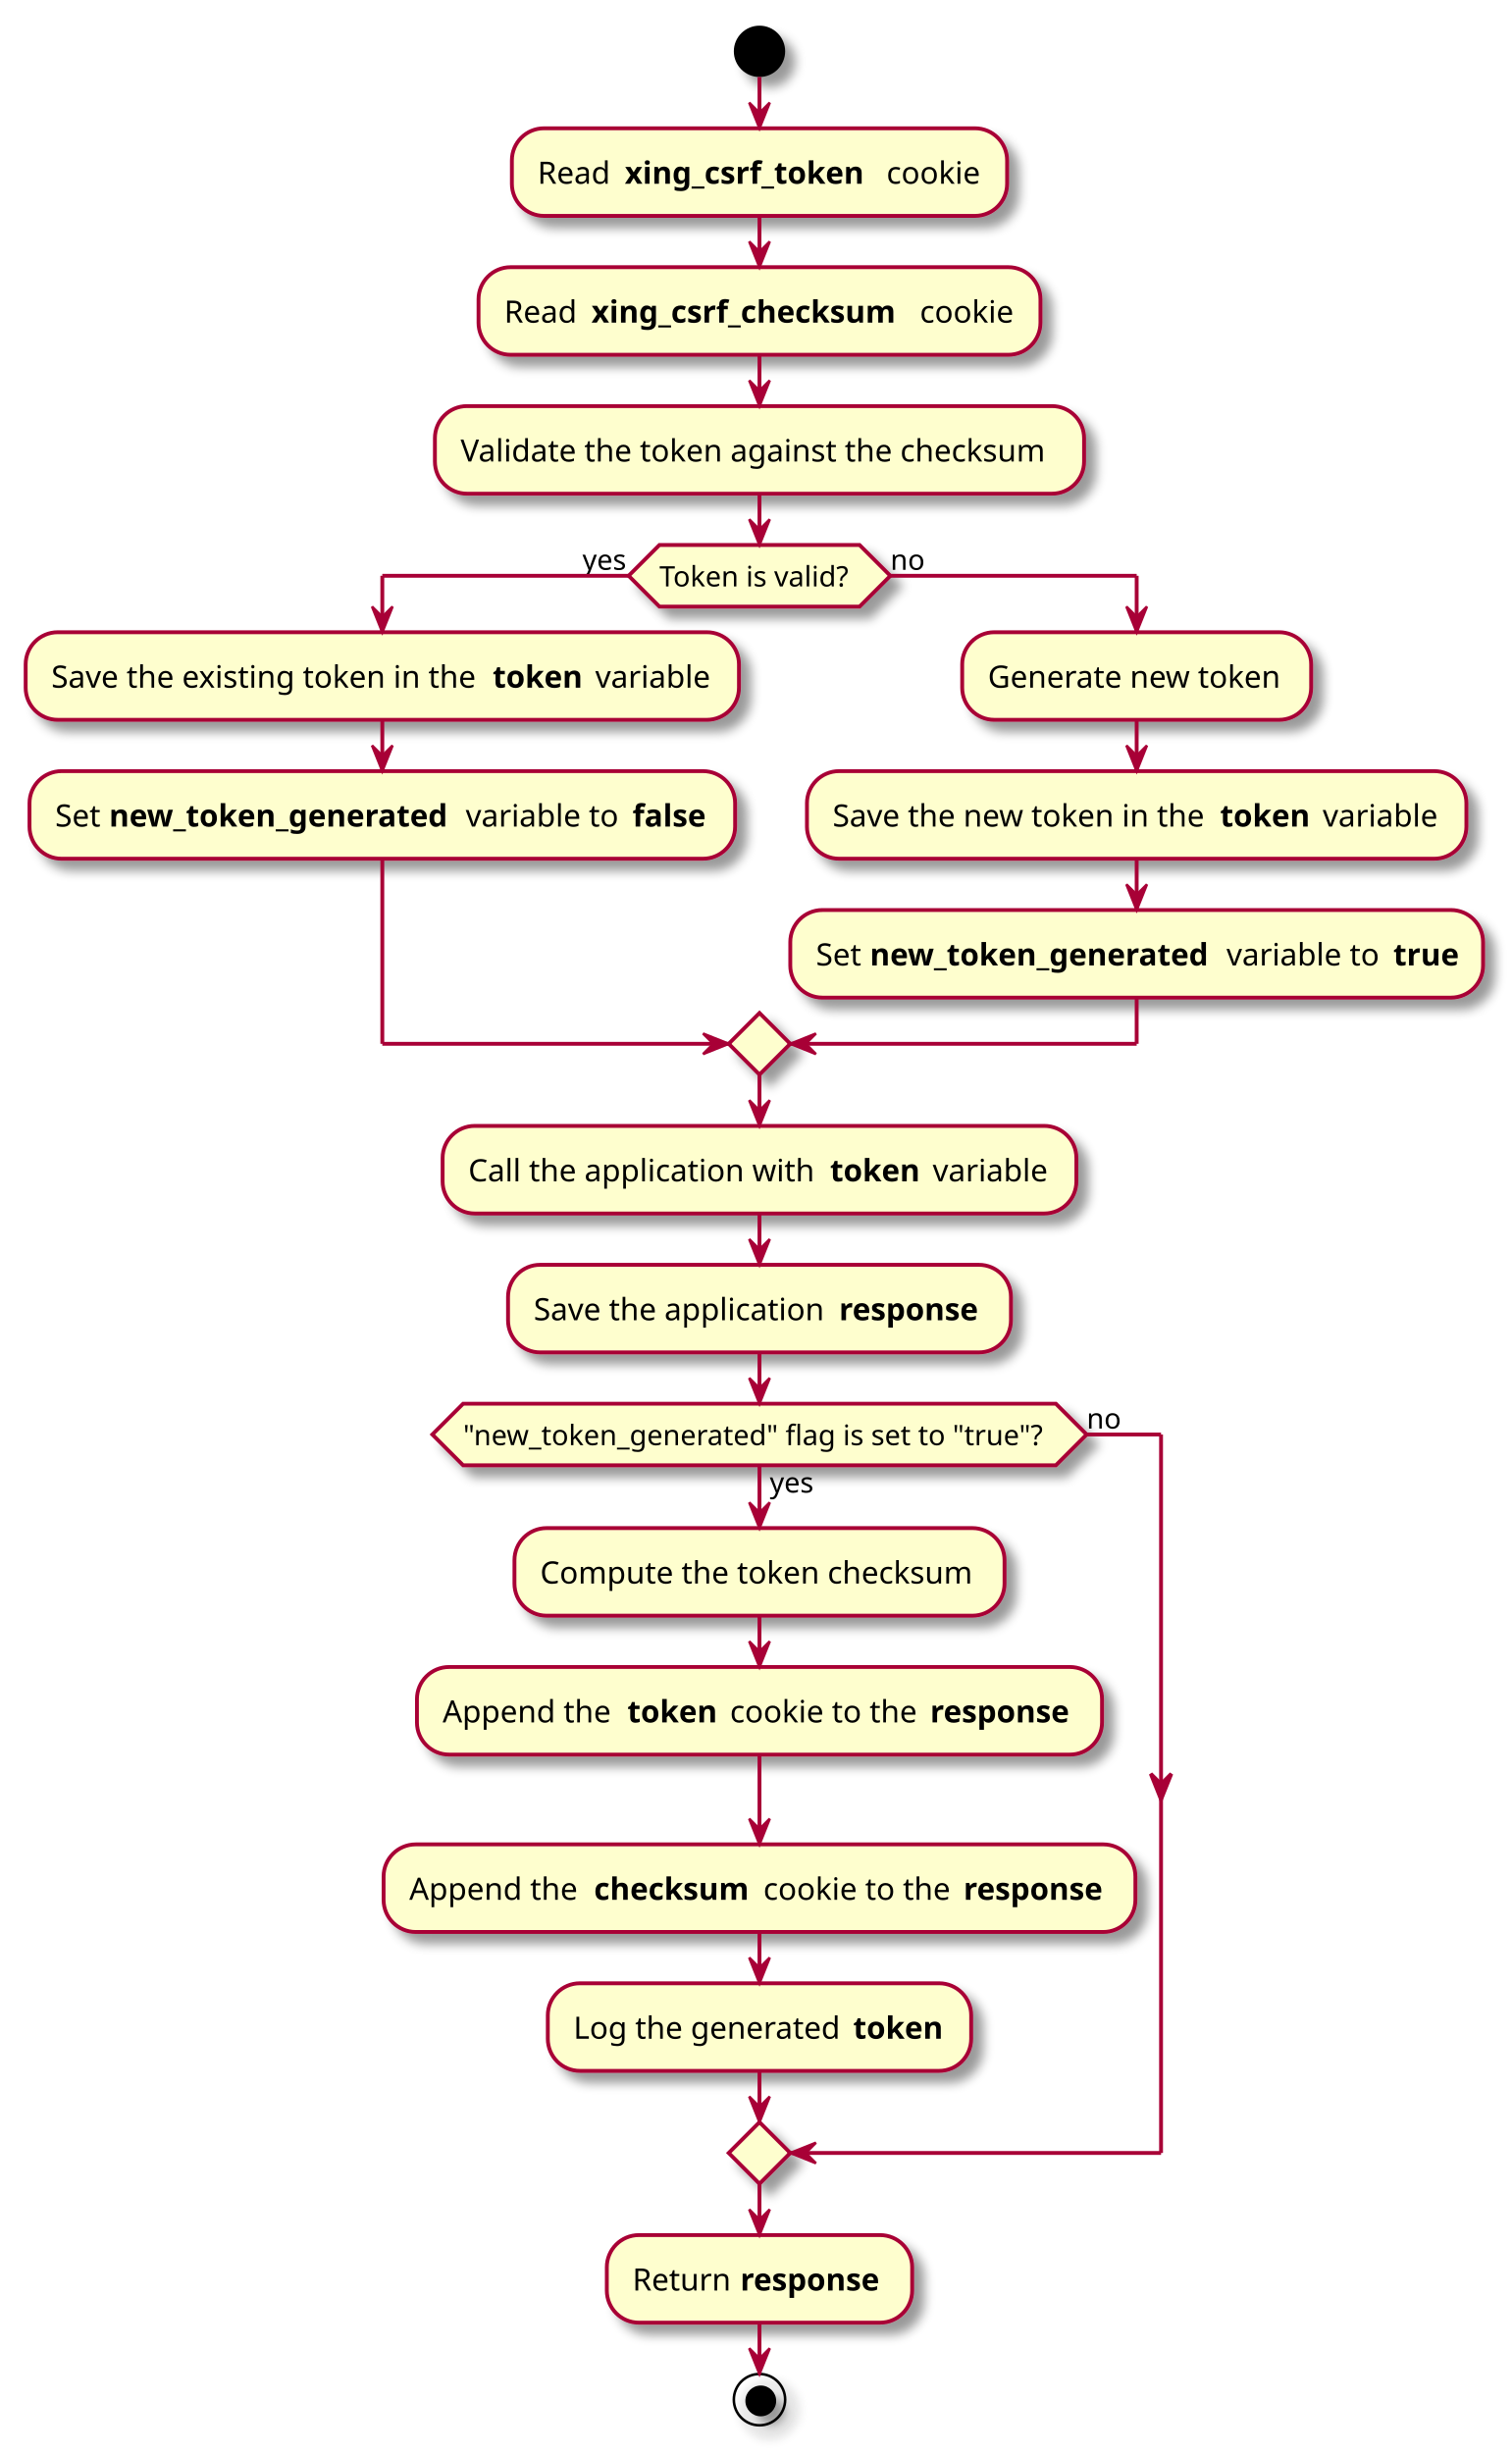
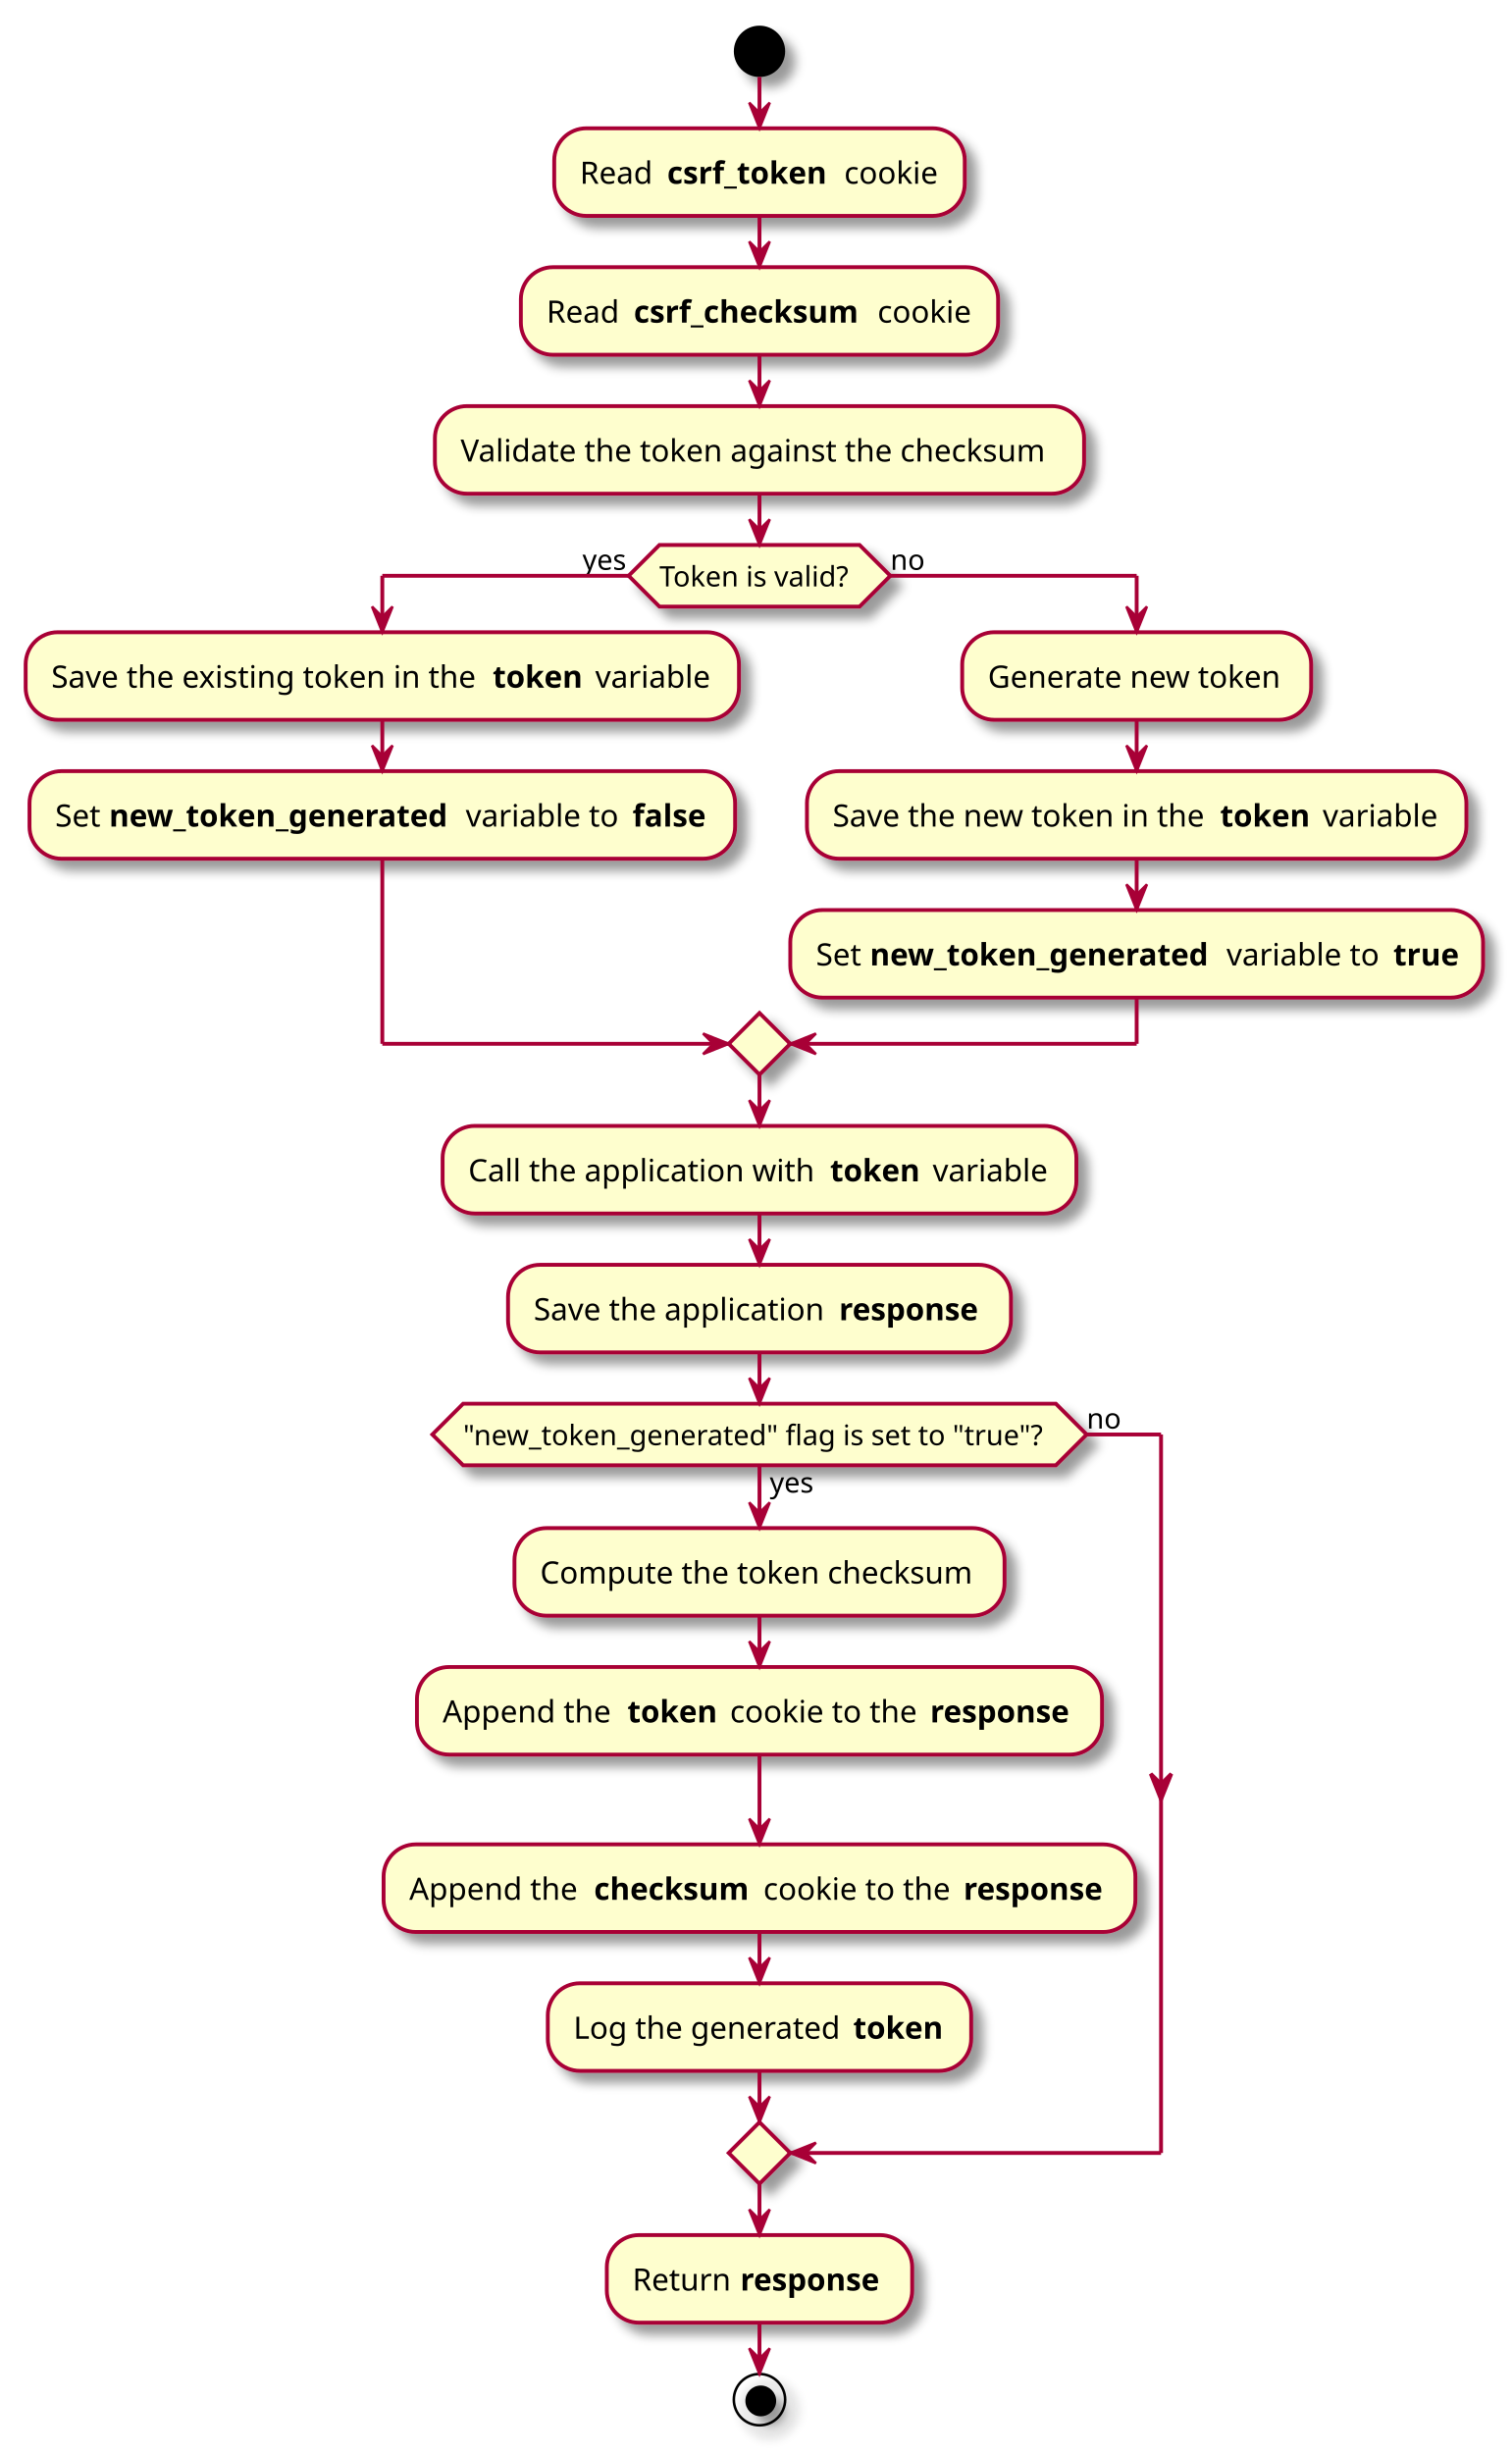
<svg xmlns="http://www.w3.org/2000/svg" contentScriptType="application/ecmascript" contentStyleType="text/css" height="956px" preserveAspectRatio="none" style="width:589px;height:956px;" version="1.1" viewBox="0 0 589 956" width="589px" zoomAndPan="magnify">
  <defs>
-     <filter height="300%" id="fvqt7s8h0h495" width="300%" x="-1" y="-1">
+     <filter height="300%" id="fgwwnx839pt9" width="300%" x="-1" y="-1">
      <feGaussianBlur result="blurOut" stdDeviation="2.0" />
      <feColorMatrix in="blurOut" result="blurOut2" type="matrix" values="0 0 0 0 0 0 0 0 0 0 0 0 0 0 0 0 0 0 .4 0" />
      <feOffset dx="4.0" dy="4.0" in="blurOut2" result="blurOut3" />
      <feBlend in="SourceGraphic" in2="blurOut3" mode="normal" />
    </filter>
  </defs>
  <g>
-     <ellipse cx="296" cy="20" fill="#000000" filter="url(#fvqt7s8h0h495)" rx="10" ry="10" style="stroke: none; stroke-width: 1.0;" />
-     <rect fill="#FEFECE" filter="url(#fvqt7s8h0h495)" height="34.133" rx="12.5" ry="12.5" style="stroke: #A80036; stroke-width: 1.5;" width="193" x="199.5" y="50" />
-     <text fill="#000000" font-family="sans-serif" font-size="12" lengthAdjust="spacingAndGlyphs" textLength="30" x="209.5" y="71.602">Read</text>
-     <text fill="#000000" font-family="sans-serif" font-size="12" font-weight="bold" lengthAdjust="spacingAndGlyphs" textLength="98" x="243.5" y="71.602">xing_csrf_token</text>
-     <text fill="#000000" font-family="sans-serif" font-size="12" lengthAdjust="spacingAndGlyphs" textLength="37" x="345.5" y="71.602">cookie</text>
-     <rect fill="#FEFECE" filter="url(#fvqt7s8h0h495)" height="34.133" rx="12.5" ry="12.5" style="stroke: #A80036; stroke-width: 1.5;" width="219" x="186.5" y="104.133" />
-     <text fill="#000000" font-family="sans-serif" font-size="12" lengthAdjust="spacingAndGlyphs" textLength="30" x="196.5" y="125.734">Read</text>
-     <text fill="#000000" font-family="sans-serif" font-size="12" font-weight="bold" lengthAdjust="spacingAndGlyphs" textLength="124" x="230.5" y="125.734">xing_csrf_checksum</text>
-     <text fill="#000000" font-family="sans-serif" font-size="12" lengthAdjust="spacingAndGlyphs" textLength="37" x="358.5" y="125.734">cookie</text>
-     <rect fill="#FEFECE" filter="url(#fvqt7s8h0h495)" height="34.133" rx="12.5" ry="12.5" style="stroke: #A80036; stroke-width: 1.5;" width="253" x="169.5" y="158.266" />
+     <ellipse cx="296" cy="20" fill="#000000" filter="url(#fgwwnx839pt9)" rx="10" ry="10" style="stroke: none; stroke-width: 1.0;" />
+     <rect fill="#FEFECE" filter="url(#fgwwnx839pt9)" height="34.133" rx="12.5" ry="12.5" style="stroke: #A80036; stroke-width: 1.5;" width="160" x="216" y="50" />
+     <text fill="#000000" font-family="sans-serif" font-size="12" lengthAdjust="spacingAndGlyphs" textLength="30" x="226" y="71.602">Read</text>
+     <text fill="#000000" font-family="sans-serif" font-size="12" font-weight="bold" lengthAdjust="spacingAndGlyphs" textLength="65" x="260" y="71.602">csrf_token</text>
+     <text fill="#000000" font-family="sans-serif" font-size="12" lengthAdjust="spacingAndGlyphs" textLength="37" x="329" y="71.602">cookie</text>
+     <rect fill="#FEFECE" filter="url(#fgwwnx839pt9)" height="34.133" rx="12.5" ry="12.5" style="stroke: #A80036; stroke-width: 1.5;" width="186" x="203" y="104.133" />
+     <text fill="#000000" font-family="sans-serif" font-size="12" lengthAdjust="spacingAndGlyphs" textLength="30" x="213" y="125.734">Read</text>
+     <text fill="#000000" font-family="sans-serif" font-size="12" font-weight="bold" lengthAdjust="spacingAndGlyphs" textLength="91" x="247" y="125.734">csrf_checksum</text>
+     <text fill="#000000" font-family="sans-serif" font-size="12" lengthAdjust="spacingAndGlyphs" textLength="37" x="342" y="125.734">cookie</text>
+     <rect fill="#FEFECE" filter="url(#fgwwnx839pt9)" height="34.133" rx="12.5" ry="12.5" style="stroke: #A80036; stroke-width: 1.5;" width="253" x="169.5" y="158.266" />
    <text fill="#000000" font-family="sans-serif" font-size="12" lengthAdjust="spacingAndGlyphs" textLength="233" x="179.5" y="179.867">Validate the token against the checksum</text>
-     <polygon fill="#FEFECE" filter="url(#fvqt7s8h0h495)" points="257,212.398,335,212.398,347,224.398,335,236.398,257,236.398,245,224.398,257,212.398" style="stroke: #A80036; stroke-width: 1.5;" />
+     <polygon fill="#FEFECE" filter="url(#fgwwnx839pt9)" points="257,212.398,335,212.398,347,224.398,335,236.398,257,236.398,245,224.398,257,212.398" style="stroke: #A80036; stroke-width: 1.5;" />
    <text fill="#000000" font-family="sans-serif" font-size="11" lengthAdjust="spacingAndGlyphs" textLength="78" x="257" y="228.556">Token is valid?</text>
    <text fill="#000000" font-family="sans-serif" font-size="11" lengthAdjust="spacingAndGlyphs" textLength="18" x="227" y="222.078">yes</text>
    <text fill="#000000" font-family="sans-serif" font-size="11" lengthAdjust="spacingAndGlyphs" textLength="14" x="347" y="222.078">no</text>
-     <rect fill="#FEFECE" filter="url(#fvqt7s8h0h495)" height="34.133" rx="12.5" ry="12.5" style="stroke: #A80036; stroke-width: 1.5;" width="278" x="10" y="246.398" />
+     <rect fill="#FEFECE" filter="url(#fgwwnx839pt9)" height="34.133" rx="12.5" ry="12.5" style="stroke: #A80036; stroke-width: 1.5;" width="278" x="10" y="246.398" />
    <text fill="#000000" font-family="sans-serif" font-size="12" lengthAdjust="spacingAndGlyphs" textLength="168" x="20" y="268">Save the existing token in the</text>
    <text fill="#000000" font-family="sans-serif" font-size="12" font-weight="bold" lengthAdjust="spacingAndGlyphs" textLength="36" x="192" y="268">token</text>
    <text fill="#000000" font-family="sans-serif" font-size="12" lengthAdjust="spacingAndGlyphs" textLength="46" x="232" y="268">variable</text>
-     <rect fill="#FEFECE" filter="url(#fvqt7s8h0h495)" height="34.133" rx="12.5" ry="12.5" style="stroke: #A80036; stroke-width: 1.5;" width="275" x="11.5" y="300.531" />
+     <rect fill="#FEFECE" filter="url(#fgwwnx839pt9)" height="34.133" rx="12.5" ry="12.5" style="stroke: #A80036; stroke-width: 1.5;" width="275" x="11.5" y="300.531" />
    <text fill="#000000" font-family="sans-serif" font-size="12" lengthAdjust="spacingAndGlyphs" textLength="17" x="21.5" y="322.133">Set</text>
    <text fill="#000000" font-family="sans-serif" font-size="12" font-weight="bold" lengthAdjust="spacingAndGlyphs" textLength="135" x="42.5" y="322.133">new_token_generated</text>
    <text fill="#000000" font-family="sans-serif" font-size="12" lengthAdjust="spacingAndGlyphs" textLength="61" x="181.5" y="322.133">variable to</text>
    <text fill="#000000" font-family="sans-serif" font-size="12" font-weight="bold" lengthAdjust="spacingAndGlyphs" textLength="30" x="246.5" y="322.133">false</text>
-     <rect fill="#FEFECE" filter="url(#fvqt7s8h0h495)" height="34.133" rx="12.5" ry="12.5" style="stroke: #A80036; stroke-width: 1.5;" width="136" x="375" y="246.398" />
+     <rect fill="#FEFECE" filter="url(#fgwwnx839pt9)" height="34.133" rx="12.5" ry="12.5" style="stroke: #A80036; stroke-width: 1.5;" width="136" x="375" y="246.398" />
    <text fill="#000000" font-family="sans-serif" font-size="12" lengthAdjust="spacingAndGlyphs" textLength="116" x="385" y="268">Generate new token</text>
-     <rect fill="#FEFECE" filter="url(#fvqt7s8h0h495)" height="34.133" rx="12.5" ry="12.5" style="stroke: #A80036; stroke-width: 1.5;" width="257" x="314.5" y="300.531" />
+     <rect fill="#FEFECE" filter="url(#fgwwnx839pt9)" height="34.133" rx="12.5" ry="12.5" style="stroke: #A80036; stroke-width: 1.5;" width="257" x="314.5" y="300.531" />
    <text fill="#000000" font-family="sans-serif" font-size="12" lengthAdjust="spacingAndGlyphs" textLength="147" x="324.5" y="322.133">Save the new token in the</text>
    <text fill="#000000" font-family="sans-serif" font-size="12" font-weight="bold" lengthAdjust="spacingAndGlyphs" textLength="36" x="475.5" y="322.133">token</text>
    <text fill="#000000" font-family="sans-serif" font-size="12" lengthAdjust="spacingAndGlyphs" textLength="46" x="515.5" y="322.133">variable</text>
-     <rect fill="#FEFECE" filter="url(#fvqt7s8h0h495)" height="34.133" rx="12.5" ry="12.5" style="stroke: #A80036; stroke-width: 1.5;" width="270" x="308" y="354.664" />
+     <rect fill="#FEFECE" filter="url(#fgwwnx839pt9)" height="34.133" rx="12.5" ry="12.5" style="stroke: #A80036; stroke-width: 1.5;" width="270" x="308" y="354.664" />
    <text fill="#000000" font-family="sans-serif" font-size="12" lengthAdjust="spacingAndGlyphs" textLength="17" x="318" y="376.266">Set</text>
    <text fill="#000000" font-family="sans-serif" font-size="12" font-weight="bold" lengthAdjust="spacingAndGlyphs" textLength="135" x="339" y="376.266">new_token_generated</text>
    <text fill="#000000" font-family="sans-serif" font-size="12" lengthAdjust="spacingAndGlyphs" textLength="61" x="478" y="376.266">variable to</text>
    <text fill="#000000" font-family="sans-serif" font-size="12" font-weight="bold" lengthAdjust="spacingAndGlyphs" textLength="25" x="543" y="376.266">true</text>
-     <polygon fill="#FEFECE" filter="url(#fvqt7s8h0h495)" points="296,394.797,308,406.797,296,418.797,284,406.797,296,394.797" style="stroke: #A80036; stroke-width: 1.5;" />
-     <rect fill="#FEFECE" filter="url(#fvqt7s8h0h495)" height="34.133" rx="12.5" ry="12.5" style="stroke: #A80036; stroke-width: 1.5;" width="247" x="172.5" y="438.797" />
+     <polygon fill="#FEFECE" filter="url(#fgwwnx839pt9)" points="296,394.797,308,406.797,296,418.797,284,406.797,296,394.797" style="stroke: #A80036; stroke-width: 1.5;" />
+     <rect fill="#FEFECE" filter="url(#fgwwnx839pt9)" height="34.133" rx="12.5" ry="12.5" style="stroke: #A80036; stroke-width: 1.5;" width="247" x="172.5" y="438.797" />
    <text fill="#000000" font-family="sans-serif" font-size="12" lengthAdjust="spacingAndGlyphs" textLength="137" x="182.5" y="460.398">Call the application with</text>
    <text fill="#000000" font-family="sans-serif" font-size="12" font-weight="bold" lengthAdjust="spacingAndGlyphs" textLength="36" x="323.5" y="460.398">token</text>
    <text fill="#000000" font-family="sans-serif" font-size="12" lengthAdjust="spacingAndGlyphs" textLength="46" x="363.5" y="460.398">variable</text>
-     <rect fill="#FEFECE" filter="url(#fvqt7s8h0h495)" height="34.133" rx="12.5" ry="12.5" style="stroke: #A80036; stroke-width: 1.5;" width="196" x="198" y="492.93" />
+     <rect fill="#FEFECE" filter="url(#fgwwnx839pt9)" height="34.133" rx="12.5" ry="12.5" style="stroke: #A80036; stroke-width: 1.5;" width="196" x="198" y="492.93" />
    <text fill="#000000" font-family="sans-serif" font-size="12" lengthAdjust="spacingAndGlyphs" textLength="115" x="208" y="514.531">Save the application</text>
    <text fill="#000000" font-family="sans-serif" font-size="12" font-weight="bold" lengthAdjust="spacingAndGlyphs" textLength="57" x="327" y="514.531">response</text>
-     <rect fill="#FEFECE" filter="url(#fvqt7s8h0h495)" height="34.133" rx="12.5" ry="12.5" style="stroke: #A80036; stroke-width: 1.5;" width="191" x="200.5" y="595.54" />
+     <rect fill="#FEFECE" filter="url(#fgwwnx839pt9)" height="34.133" rx="12.5" ry="12.5" style="stroke: #A80036; stroke-width: 1.5;" width="191" x="200.5" y="595.54" />
    <text fill="#000000" font-family="sans-serif" font-size="12" lengthAdjust="spacingAndGlyphs" textLength="171" x="210.5" y="617.142">Compute the token checksum</text>
-     <rect fill="#FEFECE" filter="url(#fvqt7s8h0h495)" height="34.133" rx="12.5" ry="12.5" style="stroke: #A80036; stroke-width: 1.5;" width="267" x="162.5" y="649.673" />
+     <rect fill="#FEFECE" filter="url(#fgwwnx839pt9)" height="34.133" rx="12.5" ry="12.5" style="stroke: #A80036; stroke-width: 1.5;" width="267" x="162.5" y="649.673" />
    <text fill="#000000" font-family="sans-serif" font-size="12" lengthAdjust="spacingAndGlyphs" textLength="68" x="172.5" y="671.274">Append the</text>
    <text fill="#000000" font-family="sans-serif" font-size="12" font-weight="bold" lengthAdjust="spacingAndGlyphs" textLength="36" x="244.5" y="671.274">token</text>
    <text fill="#000000" font-family="sans-serif" font-size="12" lengthAdjust="spacingAndGlyphs" textLength="74" x="284.5" y="671.274">cookie to the</text>
    <text fill="#000000" font-family="sans-serif" font-size="12" font-weight="bold" lengthAdjust="spacingAndGlyphs" textLength="57" x="362.5" y="671.274">response</text>
-     <rect fill="#FEFECE" filter="url(#fvqt7s8h0h495)" height="34.133" rx="12.5" ry="12.5" style="stroke: #A80036; stroke-width: 1.5;" width="293" x="149.5" y="718.806" />
+     <rect fill="#FEFECE" filter="url(#fgwwnx839pt9)" height="34.133" rx="12.5" ry="12.5" style="stroke: #A80036; stroke-width: 1.5;" width="293" x="149.5" y="718.806" />
    <text fill="#000000" font-family="sans-serif" font-size="12" lengthAdjust="spacingAndGlyphs" textLength="68" x="159.5" y="740.407">Append the</text>
    <text fill="#000000" font-family="sans-serif" font-size="12" font-weight="bold" lengthAdjust="spacingAndGlyphs" textLength="62" x="231.5" y="740.407">checksum</text>
    <text fill="#000000" font-family="sans-serif" font-size="12" lengthAdjust="spacingAndGlyphs" textLength="74" x="297.5" y="740.407">cookie to the</text>
    <text fill="#000000" font-family="sans-serif" font-size="12" font-weight="bold" lengthAdjust="spacingAndGlyphs" textLength="57" x="375.5" y="740.407">response</text>
-     <rect fill="#FEFECE" filter="url(#fvqt7s8h0h495)" height="34.133" rx="12.5" ry="12.5" style="stroke: #A80036; stroke-width: 1.5;" width="165" x="213.5" y="772.938" />
+     <rect fill="#FEFECE" filter="url(#fgwwnx839pt9)" height="34.133" rx="12.5" ry="12.5" style="stroke: #A80036; stroke-width: 1.5;" width="165" x="213.5" y="772.938" />
    <text fill="#000000" font-family="sans-serif" font-size="12" lengthAdjust="spacingAndGlyphs" textLength="105" x="223.5" y="794.54">Log the generated</text>
    <text fill="#000000" font-family="sans-serif" font-size="12" font-weight="bold" lengthAdjust="spacingAndGlyphs" textLength="36" x="332.5" y="794.54">token</text>
-     <polygon fill="#FEFECE" filter="url(#fvqt7s8h0h495)" points="180.5,547.062,411.5,547.062,423.5,559.062,411.5,571.062,180.5,571.062,168.5,559.062,180.5,547.062" style="stroke: #A80036; stroke-width: 1.5;" />
+     <polygon fill="#FEFECE" filter="url(#fgwwnx839pt9)" points="180.5,547.062,411.5,547.062,423.5,559.062,411.5,571.062,180.5,571.062,168.5,559.062,180.5,547.062" style="stroke: #A80036; stroke-width: 1.5;" />
    <text fill="#000000" font-family="sans-serif" font-size="11" lengthAdjust="spacingAndGlyphs" textLength="18" x="300" y="581.697">yes</text>
    <text fill="#000000" font-family="sans-serif" font-size="11" lengthAdjust="spacingAndGlyphs" textLength="231" x="180.5" y="563.22">"new_token_generated" flag is set to "true"?</text>
    <text fill="#000000" font-family="sans-serif" font-size="11" lengthAdjust="spacingAndGlyphs" textLength="14" x="423.5" y="556.742">no</text>
-     <polygon fill="#FEFECE" filter="url(#fvqt7s8h0h495)" points="296,827.071,308,839.071,296,851.071,284,839.071,296,827.071" style="stroke: #A80036; stroke-width: 1.5;" />
-     <rect fill="#FEFECE" filter="url(#fvqt7s8h0h495)" height="34.133" rx="12.5" ry="12.5" style="stroke: #A80036; stroke-width: 1.5;" width="119" x="236.5" y="871.071" />
+     <polygon fill="#FEFECE" filter="url(#fgwwnx839pt9)" points="296,827.071,308,839.071,296,851.071,284,839.071,296,827.071" style="stroke: #A80036; stroke-width: 1.5;" />
+     <rect fill="#FEFECE" filter="url(#fgwwnx839pt9)" height="34.133" rx="12.5" ry="12.5" style="stroke: #A80036; stroke-width: 1.5;" width="119" x="236.5" y="871.071" />
    <text fill="#000000" font-family="sans-serif" font-size="12" lengthAdjust="spacingAndGlyphs" textLength="38" x="246.5" y="892.673">Return</text>
    <text fill="#000000" font-family="sans-serif" font-size="12" font-weight="bold" lengthAdjust="spacingAndGlyphs" textLength="57" x="288.5" y="892.673">response</text>
-     <ellipse cx="296" cy="935.204" fill="none" filter="url(#fvqt7s8h0h495)" rx="10" ry="10" style="stroke: #000000; stroke-width: 1.0;" />
-     <ellipse cx="296.5" cy="935.704" fill="#000000" filter="url(#fvqt7s8h0h495)" rx="6" ry="6" style="stroke: none; stroke-width: 1.0;" />
+     <ellipse cx="296" cy="935.204" fill="none" filter="url(#fgwwnx839pt9)" rx="10" ry="10" style="stroke: #000000; stroke-width: 1.0;" />
+     <ellipse cx="296.5" cy="935.704" fill="#000000" filter="url(#fgwwnx839pt9)" rx="6" ry="6" style="stroke: none; stroke-width: 1.0;" />
    <line style="stroke: #A80036; stroke-width: 1.5;" x1="296" x2="296" y1="30" y2="50" />
    <polygon fill="#A80036" points="292,40,296,50,300,40,296,44" style="stroke: #A80036; stroke-width: 1.0;" />
    <line style="stroke: #A80036; stroke-width: 1.5;" x1="296" x2="296" y1="84.133" y2="104.133" />
    <polygon fill="#A80036" points="292,94.133,296,104.133,300,94.133,296,98.133" style="stroke: #A80036; stroke-width: 1.0;" />
    <line style="stroke: #A80036; stroke-width: 1.5;" x1="296" x2="296" y1="138.266" y2="158.266" />
    <polygon fill="#A80036" points="292,148.266,296,158.266,300,148.266,296,152.266" style="stroke: #A80036; stroke-width: 1.0;" />
    <line style="stroke: #A80036; stroke-width: 1.5;" x1="149" x2="149" y1="280.531" y2="300.531" />
    <polygon fill="#A80036" points="145,290.531,149,300.531,153,290.531,149,294.531" style="stroke: #A80036; stroke-width: 1.0;" />
    <line style="stroke: #A80036; stroke-width: 1.5;" x1="443" x2="443" y1="280.531" y2="300.531" />
    <polygon fill="#A80036" points="439,290.531,443,300.531,447,290.531,443,294.531" style="stroke: #A80036; stroke-width: 1.0;" />
    <line style="stroke: #A80036; stroke-width: 1.5;" x1="443" x2="443" y1="334.664" y2="354.664" />
    <polygon fill="#A80036" points="439,344.664,443,354.664,447,344.664,443,348.664" style="stroke: #A80036; stroke-width: 1.0;" />
    <line style="stroke: #A80036; stroke-width: 1.5;" x1="245" x2="149" y1="224.398" y2="224.398" />
    <line style="stroke: #A80036; stroke-width: 1.5;" x1="149" x2="149" y1="224.398" y2="246.398" />
    <polygon fill="#A80036" points="145,236.398,149,246.398,153,236.398,149,240.398" style="stroke: #A80036; stroke-width: 1.0;" />
    <line style="stroke: #A80036; stroke-width: 1.5;" x1="347" x2="443" y1="224.398" y2="224.398" />
    <line style="stroke: #A80036; stroke-width: 1.5;" x1="443" x2="443" y1="224.398" y2="246.398" />
    <polygon fill="#A80036" points="439,236.398,443,246.398,447,236.398,443,240.398" style="stroke: #A80036; stroke-width: 1.0;" />
    <line style="stroke: #A80036; stroke-width: 1.5;" x1="149" x2="149" y1="334.664" y2="406.797" />
    <line style="stroke: #A80036; stroke-width: 1.5;" x1="149" x2="284" y1="406.797" y2="406.797" />
    <polygon fill="#A80036" points="274,402.797,284,406.797,274,410.797,278,406.797" style="stroke: #A80036; stroke-width: 1.0;" />
    <line style="stroke: #A80036; stroke-width: 1.5;" x1="443" x2="443" y1="388.797" y2="406.797" />
    <line style="stroke: #A80036; stroke-width: 1.5;" x1="443" x2="308" y1="406.797" y2="406.797" />
    <polygon fill="#A80036" points="318,402.797,308,406.797,318,410.797,314,406.797" style="stroke: #A80036; stroke-width: 1.0;" />
    <line style="stroke: #A80036; stroke-width: 1.5;" x1="296" x2="296" y1="192.398" y2="212.398" />
    <polygon fill="#A80036" points="292,202.398,296,212.398,300,202.398,296,206.398" style="stroke: #A80036; stroke-width: 1.0;" />
    <line style="stroke: #A80036; stroke-width: 1.5;" x1="296" x2="296" y1="418.797" y2="438.797" />
    <polygon fill="#A80036" points="292,428.797,296,438.797,300,428.797,296,432.797" style="stroke: #A80036; stroke-width: 1.0;" />
    <line style="stroke: #A80036; stroke-width: 1.5;" x1="296" x2="296" y1="472.93" y2="492.93" />
    <polygon fill="#A80036" points="292,482.93,296,492.93,300,482.93,296,486.93" style="stroke: #A80036; stroke-width: 1.0;" />
    <line style="stroke: #A80036; stroke-width: 1.5;" x1="296" x2="296" y1="629.673" y2="649.673" />
    <polygon fill="#A80036" points="292,639.673,296,649.673,300,639.673,296,643.673" style="stroke: #A80036; stroke-width: 1.0;" />
    <line style="stroke: #A80036; stroke-width: 1.5;" x1="296" x2="296" y1="683.806" y2="718.806" />
    <polygon fill="#A80036" points="292,708.806,296,718.806,300,708.806,296,712.806" style="stroke: #A80036; stroke-width: 1.0;" />
    <line style="stroke: #A80036; stroke-width: 1.5;" x1="296" x2="296" y1="752.938" y2="772.938" />
    <polygon fill="#A80036" points="292,762.938,296,772.938,300,762.938,296,766.938" style="stroke: #A80036; stroke-width: 1.0;" />
    <line style="stroke: #A80036; stroke-width: 1.5;" x1="296" x2="296" y1="571.062" y2="595.54" />
    <polygon fill="#A80036" points="292,585.54,296,595.54,300,585.54,296,589.54" style="stroke: #A80036; stroke-width: 1.0;" />
    <line style="stroke: #A80036; stroke-width: 1.5;" x1="423.5" x2="452.5" y1="559.062" y2="559.062" />
    <polygon fill="#A80036" points="448.5,691.306,452.5,701.306,456.5,691.306,452.5,695.306" style="stroke: #A80036; stroke-width: 1.5;" />
    <line style="stroke: #A80036; stroke-width: 1.5;" x1="452.5" x2="452.5" y1="559.062" y2="839.071" />
    <line style="stroke: #A80036; stroke-width: 1.5;" x1="452.5" x2="308" y1="839.071" y2="839.071" />
    <polygon fill="#A80036" points="318,835.071,308,839.071,318,843.071,314,839.071" style="stroke: #A80036; stroke-width: 1.0;" />
    <line style="stroke: #A80036; stroke-width: 1.5;" x1="296" x2="296" y1="807.071" y2="827.071" />
    <polygon fill="#A80036" points="292,817.071,296,827.071,300,817.071,296,821.071" style="stroke: #A80036; stroke-width: 1.0;" />
    <line style="stroke: #A80036; stroke-width: 1.5;" x1="296" x2="296" y1="527.062" y2="547.062" />
    <polygon fill="#A80036" points="292,537.062,296,547.062,300,537.062,296,541.062" style="stroke: #A80036; stroke-width: 1.0;" />
    <line style="stroke: #A80036; stroke-width: 1.5;" x1="296" x2="296" y1="851.071" y2="871.071" />
    <polygon fill="#A80036" points="292,861.071,296,871.071,300,861.071,296,865.071" style="stroke: #A80036; stroke-width: 1.0;" />
    <line style="stroke: #A80036; stroke-width: 1.5;" x1="296" x2="296" y1="905.204" y2="925.204" />
    <polygon fill="#A80036" points="292,915.204,296,925.204,300,915.204,296,919.204" style="stroke: #A80036; stroke-width: 1.0;" />
  </g>
</svg>
